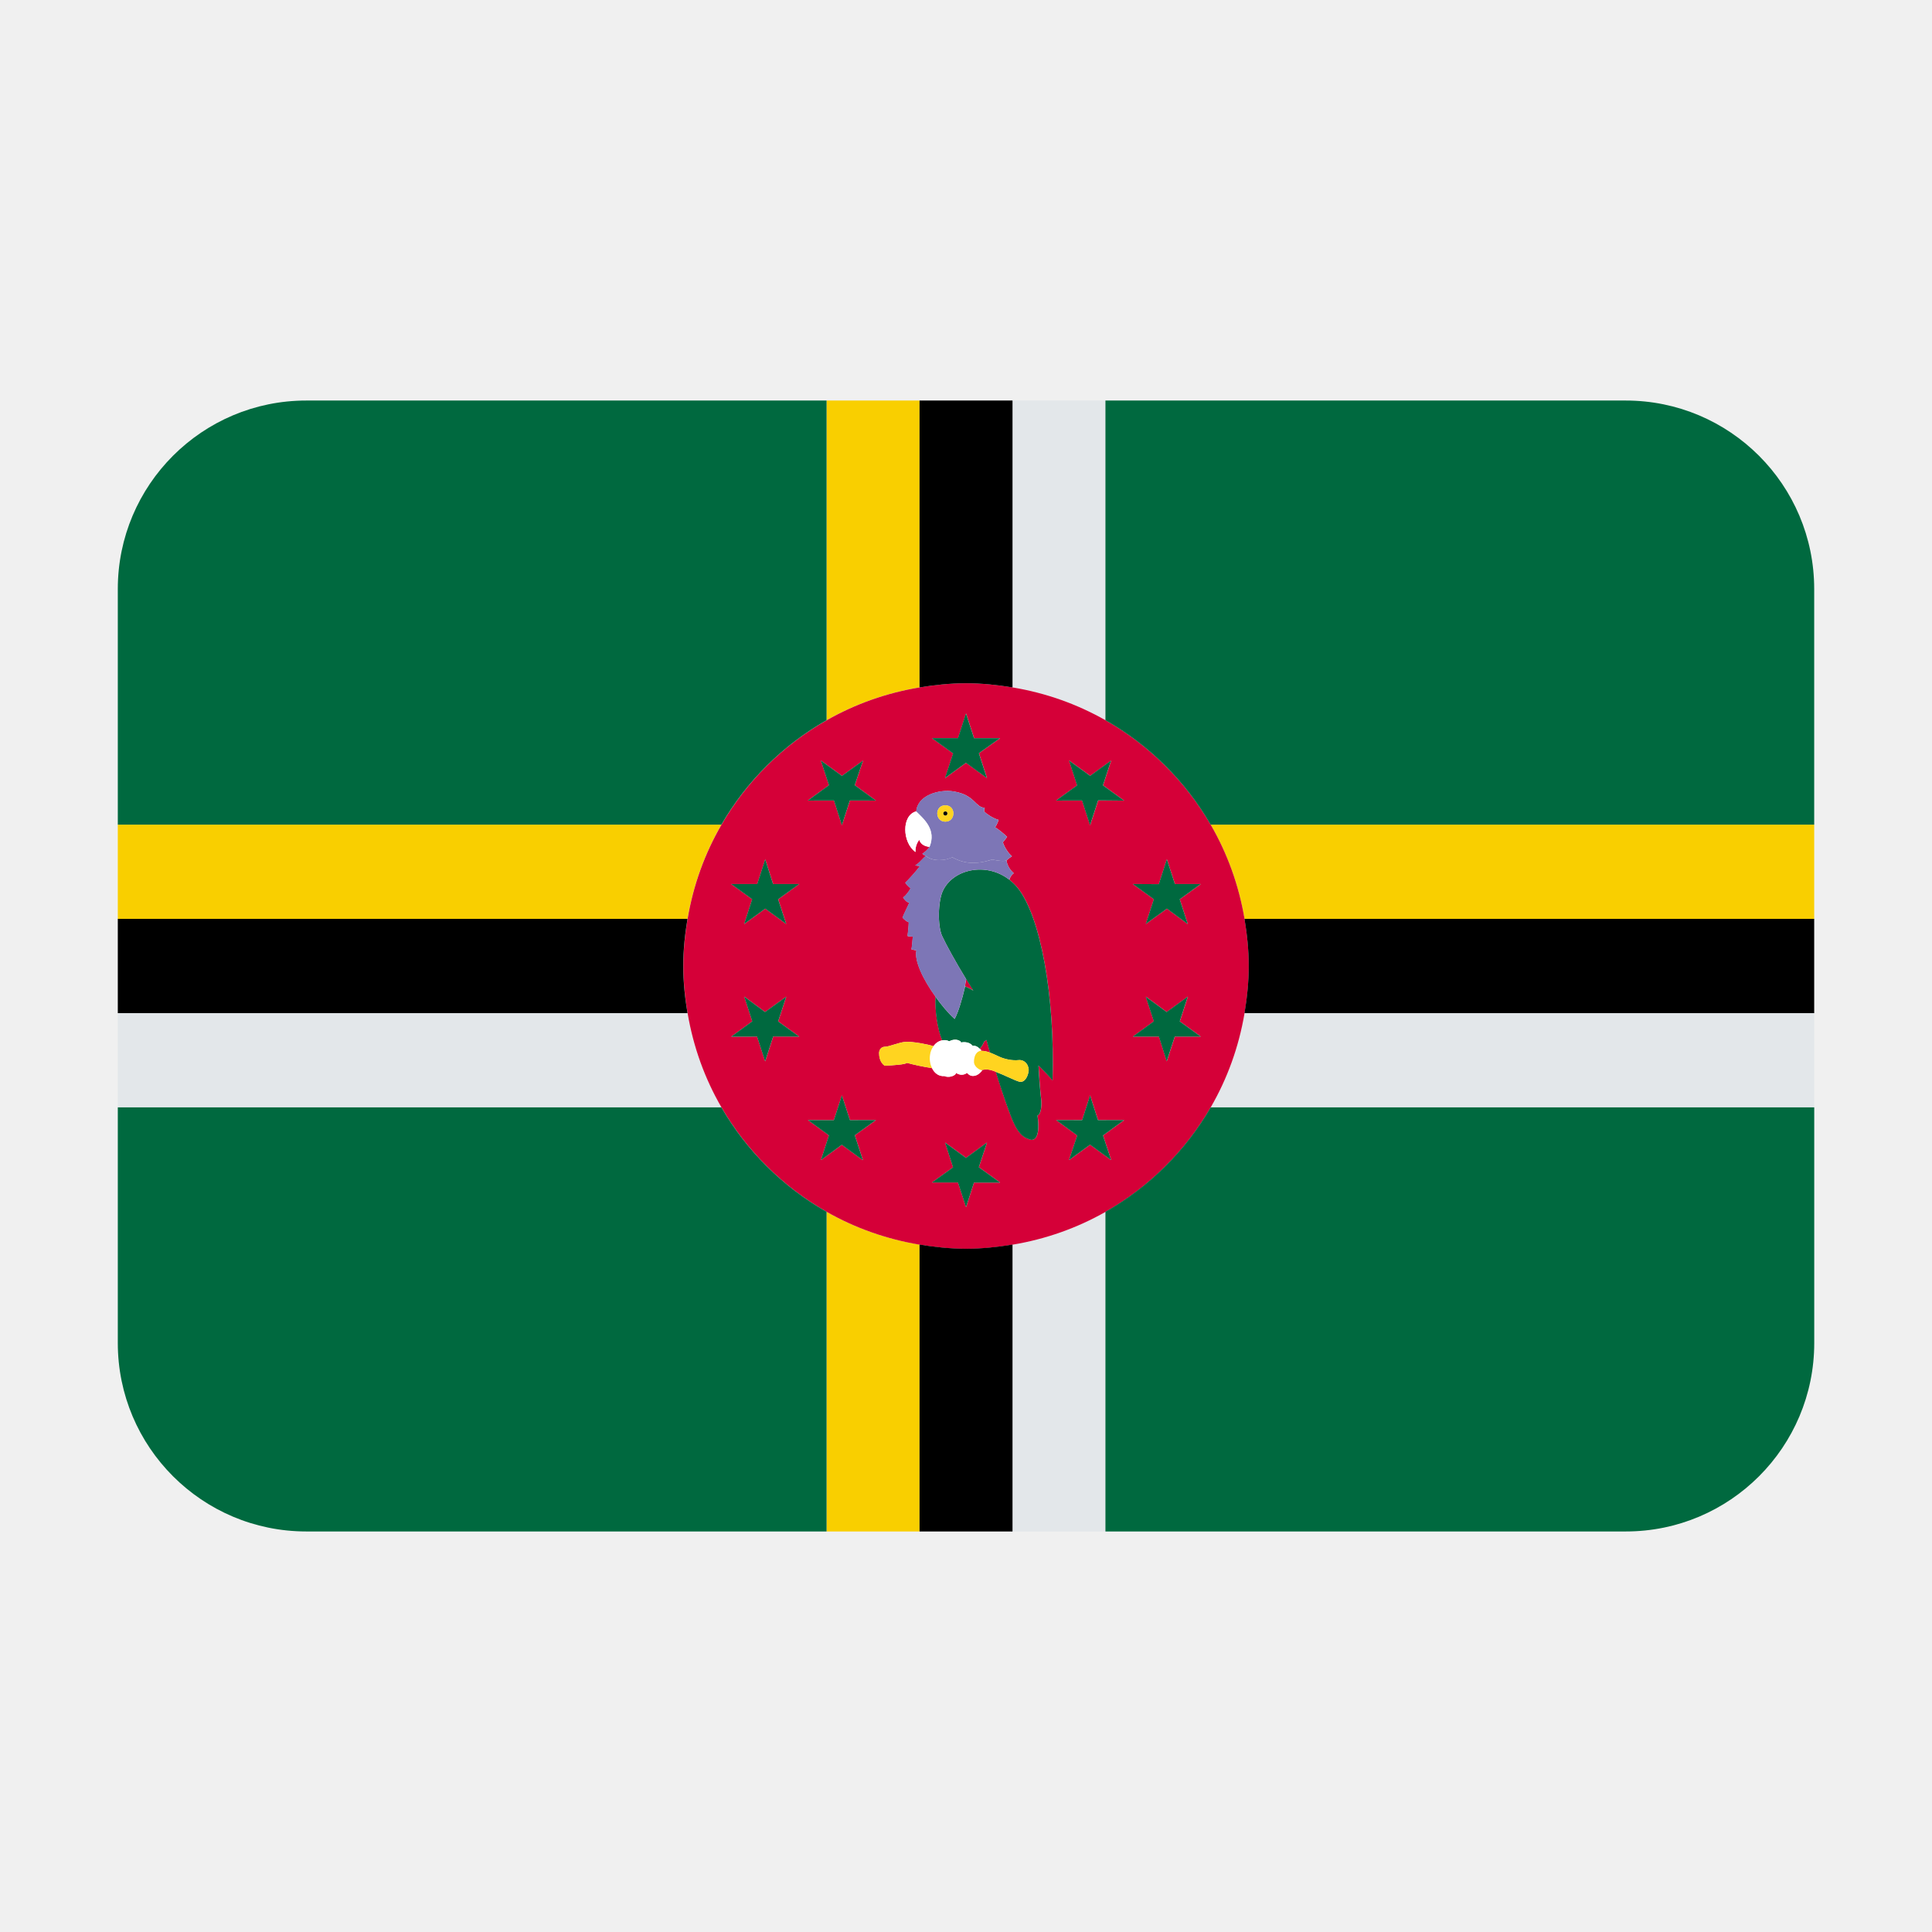
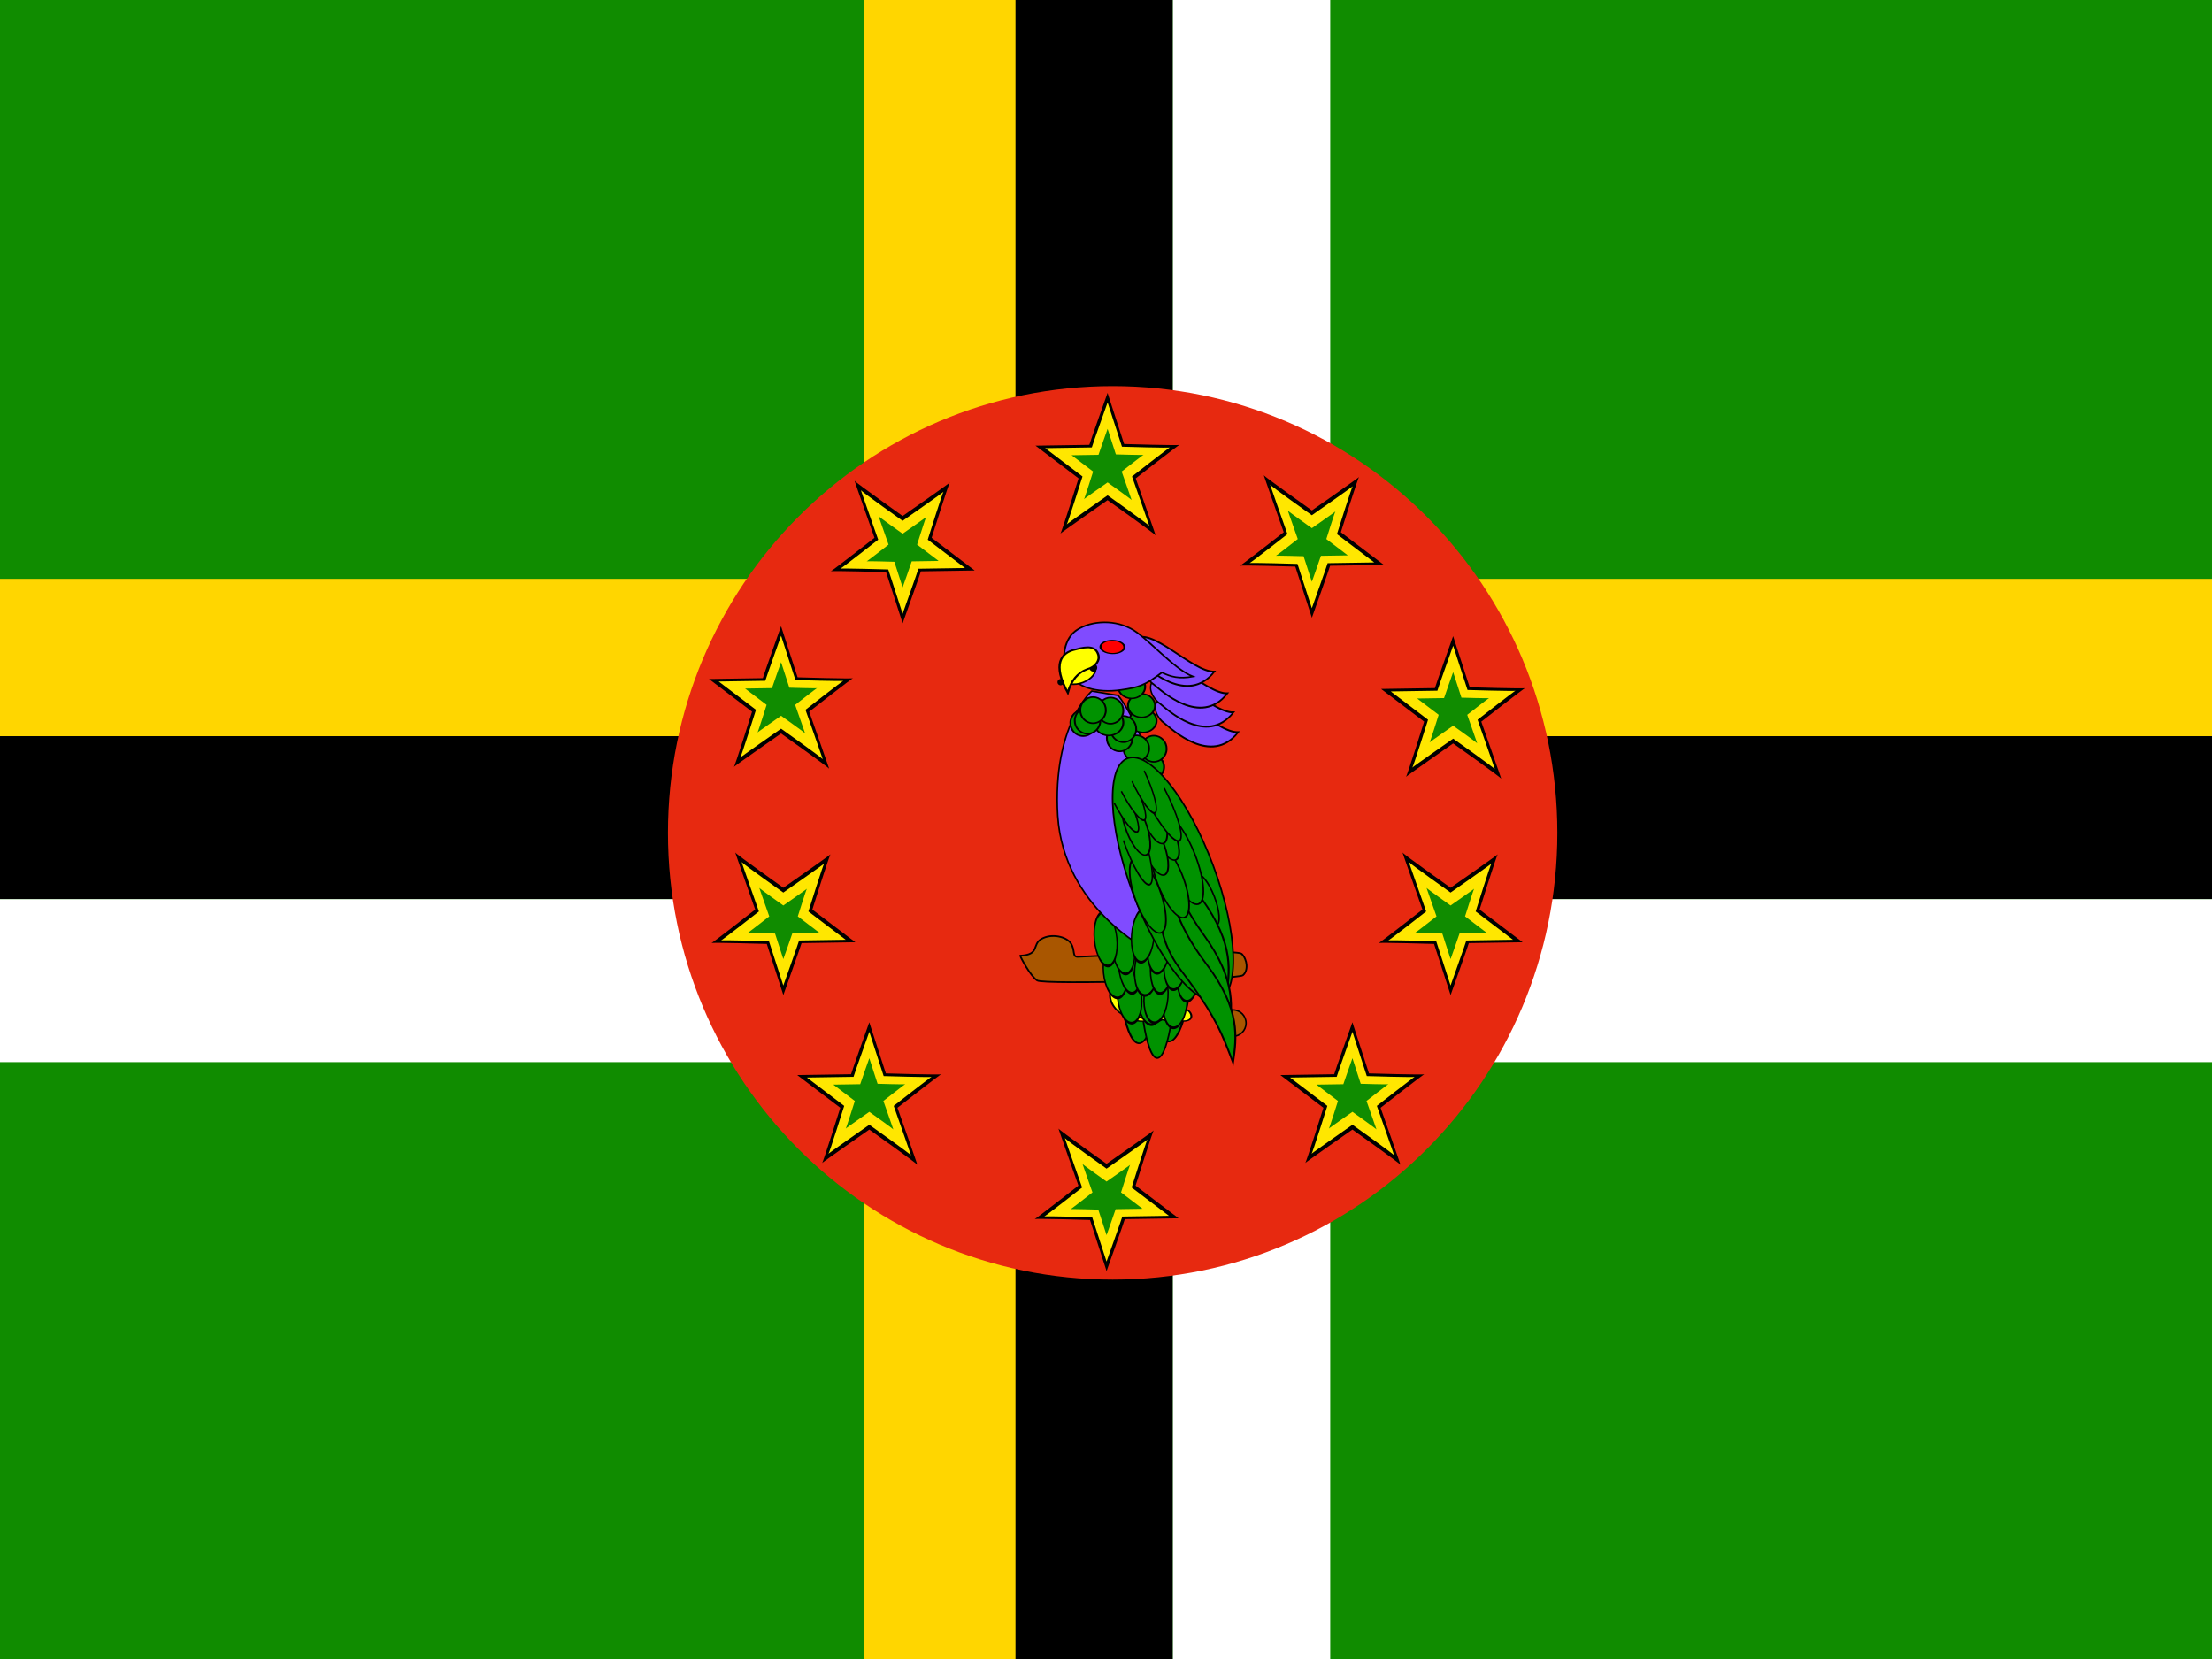
- <svg xmlns="http://www.w3.org/2000/svg" width="41" height="41" viewBox="0 0 41 41" fill="none">
-   <path d="M15.309 17.5H2.5V19.5H14.59C14.711 18.781 14.957 18.107 15.309 17.5Z" fill="#F9CF00" />
-   <path d="M26.41 19.5H38.5V17.5H25.691C26.043 18.107 26.29 18.781 26.41 19.5Z" fill="#F9CF00" />
-   <path d="M19.514 8.5H17.541V15.284C18.142 14.942 18.807 14.705 19.514 14.587V8.5Z" fill="#F9CF00" />
-   <path d="M17.541 25.716V32.5H19.514V26.412C18.807 26.295 18.142 26.058 17.541 25.716Z" fill="#F9CF00" />
-   <path d="M25.691 23.5H38.5V21.5H26.41C26.289 22.219 26.043 22.893 25.691 23.5Z" fill="#E3E7EA" />
-   <path d="M14.59 21.5H2.5V23.5H15.309C14.957 22.892 14.711 22.218 14.59 21.5Z" fill="#E3E7EA" />
-   <path d="M23.459 25.716C22.858 26.057 22.194 26.295 21.487 26.412V32.5H6.494H34.507H23.459V25.716Z" fill="#E3E7EA" />
-   <path d="M21.486 14.588C22.193 14.705 22.858 14.943 23.458 15.284V8.5H21.486V14.588Z" fill="#E3E7EA" />
-   <path d="M20.886 22.101C20.87 22.154 20.833 22.209 20.791 22.256C20.802 22.268 20.815 22.272 20.825 22.289C20.818 22.289 20.819 22.297 20.812 22.299C20.812 22.299 20.815 22.299 20.816 22.299C20.886 22.299 20.948 22.314 21.01 22.337C20.984 22.245 20.956 22.15 20.935 22.069C20.917 22.077 20.905 22.095 20.886 22.101Z" fill="#D50038" />
-   <path d="M20.48 20.931C20.541 20.955 20.599 20.984 20.657 21.021C20.605 20.94 20.555 20.86 20.506 20.779C20.491 20.842 20.485 20.889 20.48 20.931Z" fill="#D50038" />
-   <path d="M26.411 19.5C26.29 18.781 26.044 18.107 25.692 17.5C25.158 16.578 24.387 15.811 23.46 15.284C22.859 14.943 22.195 14.705 21.488 14.588C21.166 14.535 20.838 14.5 20.502 14.5C20.166 14.5 19.837 14.535 19.516 14.588C18.809 14.705 18.144 14.943 17.543 15.285C16.616 15.812 15.846 16.578 15.311 17.501C14.959 18.108 14.712 18.782 14.592 19.501C14.537 19.827 14.502 20.159 14.502 20.501C14.502 20.843 14.537 21.175 14.592 21.501C14.713 22.22 14.959 22.894 15.311 23.501C15.845 24.423 16.616 25.189 17.543 25.717C18.144 26.059 18.809 26.296 19.516 26.414C19.838 26.467 20.166 26.502 20.502 26.502C20.838 26.502 21.167 26.467 21.488 26.414C22.195 26.297 22.86 26.059 23.46 25.718C24.387 25.191 25.158 24.425 25.692 23.502C26.044 22.894 26.29 22.22 26.411 21.502C26.466 21.176 26.501 20.844 26.501 20.502C26.501 20.16 26.466 19.828 26.411 19.502V19.5ZM20.332 15.664L20.501 15.14L20.672 15.665H21.224L20.775 15.985L20.946 16.513L20.501 16.188L20.055 16.513L20.228 15.989L19.777 15.664H20.332ZM16.409 21.996L16.238 22.525L16.067 21.998L15.517 22L15.965 21.674L15.794 21.149L16.236 21.476L16.686 21.151L16.514 21.676L16.961 21.998L16.409 21.996ZM16.514 19.084L16.686 19.609L16.241 19.283L15.792 19.61L15.963 19.083L15.517 18.761H16.07L16.24 18.235L16.406 18.76H16.961L16.514 19.084ZM17.421 16.14L17.868 16.465L18.315 16.141L18.14 16.663L18.588 16.989H18.036L17.867 17.513L17.699 16.988H17.144L17.592 16.663L17.421 16.14ZM18.313 24.621L17.865 24.295L17.421 24.619L17.592 24.094L17.145 23.77L17.695 23.773L17.867 23.246L18.037 23.771H18.589L18.141 24.092L18.313 24.621ZM20.67 25.096L20.501 25.619L20.33 25.094H19.778L20.226 24.773L20.056 24.246L20.501 24.572L20.946 24.246L20.773 24.77L21.224 25.096H20.67ZM22.339 22.928C22.266 22.84 22.162 22.732 22.04 22.61C22.056 22.921 22.082 23.219 22.095 23.318C22.111 23.455 22.095 23.652 22.019 23.67C22.088 24.184 21.933 24.227 21.822 24.168C21.573 24.098 21.461 23.695 21.384 23.498C21.342 23.391 21.238 23.08 21.134 22.746C21.12 22.741 21.105 22.733 21.091 22.728C20.951 22.681 20.903 22.696 20.826 22.709C20.832 22.711 20.837 22.718 20.843 22.719C20.809 22.762 20.724 22.856 20.612 22.829C20.573 22.82 20.548 22.794 20.522 22.77C20.449 22.822 20.367 22.821 20.285 22.767V22.786C20.253 22.838 20.126 22.878 20.037 22.834V22.837C19.921 22.843 19.832 22.775 19.78 22.668C19.603 22.64 19.412 22.601 19.247 22.556C19.213 22.591 18.956 22.608 18.775 22.616C18.673 22.547 18.656 22.418 18.656 22.35C18.656 22.281 18.698 22.213 18.784 22.213C18.87 22.213 19.085 22.117 19.222 22.109C19.358 22.101 19.689 22.159 19.811 22.202C19.861 22.131 19.928 22.089 19.997 22.078C19.894 21.839 19.839 21.437 19.854 21.151C19.593 20.791 19.399 20.39 19.449 20.168C19.423 20.164 19.385 20.16 19.342 20.147C19.351 20.117 19.367 19.967 19.372 19.877C19.346 19.877 19.299 19.877 19.26 19.864C19.269 19.808 19.286 19.645 19.286 19.572C19.243 19.559 19.191 19.516 19.153 19.473C19.182 19.396 19.26 19.246 19.299 19.156C19.235 19.148 19.188 19.083 19.166 19.045C19.222 19.011 19.295 18.912 19.324 18.852C19.277 18.813 19.222 18.758 19.213 18.732C19.273 18.676 19.449 18.484 19.526 18.377C19.478 18.377 19.462 18.373 19.422 18.364C19.486 18.339 19.56 18.244 19.646 18.163C19.72 18.227 19.827 18.253 19.933 18.254C19.828 18.254 19.72 18.227 19.646 18.163C19.616 18.149 19.6 18.145 19.574 18.117C19.617 18.095 19.689 18.027 19.728 17.975C19.728 17.974 19.728 17.973 19.728 17.971C19.728 17.971 19.728 17.972 19.726 17.973C19.585 17.956 19.531 17.89 19.508 17.82C19.458 17.893 19.422 17.977 19.43 18.081C19.147 17.882 19.129 17.302 19.443 17.219C19.443 17.219 19.444 17.219 19.445 17.219C19.472 16.873 19.934 16.744 20.242 16.796C20.696 16.873 20.687 17.13 20.897 17.143L20.884 17.22C20.936 17.272 21.064 17.362 21.193 17.4C21.193 17.4 21.155 17.516 21.116 17.554C21.181 17.593 21.31 17.696 21.373 17.76C21.348 17.798 21.283 17.876 21.283 17.876C21.322 17.991 21.399 18.107 21.476 18.171C21.437 18.197 21.399 18.222 21.36 18.261C21.373 18.363 21.437 18.467 21.514 18.53C21.463 18.568 21.437 18.62 21.424 18.658C21.422 18.66 21.419 18.665 21.417 18.667C21.484 18.719 21.547 18.78 21.605 18.853C22.08 19.457 22.389 21.116 22.338 22.929L22.339 22.928ZM22.688 16.139L23.136 16.464L23.58 16.14L23.409 16.666L23.855 16.99L23.306 16.985L23.134 17.513L22.964 16.988H22.412L22.859 16.667L22.688 16.139ZM23.581 24.619L23.134 24.293L22.686 24.619L22.861 24.096L22.413 23.77H22.965L23.134 23.246L23.302 23.771H23.857L23.409 24.096L23.581 24.619ZM24.592 18.763L24.763 18.234L24.934 18.761H25.483L25.036 19.084L25.207 19.61L24.765 19.283L24.316 19.608L24.487 19.083L24.04 18.76L24.592 18.763ZM24.932 21.998L24.761 22.523L24.595 21.998H24.041L24.487 21.674L24.316 21.15L24.76 21.476L25.209 21.149L25.038 21.676L25.484 21.998H24.932Z" fill="#D50038" />
-   <path d="M17.541 15.284V8.5H6.5C4.291 8.5 2.5 10.291 2.5 12.5V17.5H15.309C15.843 16.578 16.614 15.812 17.541 15.284Z" fill="#00693F" />
-   <path d="M23.459 25.716V32.5H34.502C36.711 32.5 38.501 30.709 38.501 28.5V23.5H25.692C25.158 24.422 24.386 25.189 23.459 25.716Z" fill="#00693F" />
-   <path d="M34.5 8.5H23.459V15.284C24.386 15.811 25.157 16.577 25.691 17.5H38.5V12.5C38.5 10.291 36.709 8.5 34.5 8.5Z" fill="#00693F" />
-   <path d="M15.309 23.5H2.5V28.5C2.5 30.709 4.29 32.499 6.499 32.5H17.541V25.716C16.614 25.189 15.844 24.423 15.309 23.5Z" fill="#00693F" />
-   <path d="M17.591 16.663L17.143 16.989L17.698 16.988L17.866 17.513L18.035 16.988L18.587 16.989L18.139 16.663L18.314 16.141L17.867 16.465L17.42 16.14L17.591 16.663Z" fill="#00693F" />
-   <path d="M23.408 24.096L23.856 23.77L23.301 23.771L23.133 23.246L22.964 23.771L22.412 23.77L22.86 24.096L22.685 24.619L23.133 24.293L23.58 24.619L23.408 24.096Z" fill="#00693F" />
-   <path d="M16.066 21.998L16.237 22.525L16.408 21.996L16.96 21.998L16.513 21.676L16.685 21.151L16.235 21.476L15.793 21.149L15.964 21.674L15.516 22L16.066 21.998Z" fill="#00693F" />
-   <path d="M16.405 18.76L16.239 18.235L16.069 18.761H15.516L15.962 19.083L15.791 19.61L16.24 19.283L16.685 19.609L16.513 19.084L16.96 18.761L16.405 18.76Z" fill="#00693F" />
-   <path d="M24.593 21.998L24.759 22.523L24.93 21.998H25.482L25.036 21.676L25.207 21.149L24.758 21.476L24.314 21.15L24.485 21.674L24.039 21.998H24.593Z" fill="#00693F" />
-   <path d="M24.762 18.234L24.591 18.763L24.039 18.76L24.486 19.083L24.315 19.608L24.764 19.283L25.206 19.61L25.035 19.084L25.482 18.76L24.933 18.761L24.762 18.234Z" fill="#00693F" />
-   <path d="M18.037 23.771L17.866 23.246L17.695 23.773L17.145 23.77L17.591 24.094L17.421 24.619L17.864 24.295L18.312 24.621L18.14 24.092L18.588 23.77L18.037 23.771Z" fill="#00693F" />
-   <path d="M20.053 16.513L20.499 16.188L20.944 16.513L20.773 15.985L21.222 15.665H20.67L20.499 15.14L20.33 15.664H19.775L20.226 15.989L20.053 16.513Z" fill="#00693F" />
-   <path d="M20.945 24.246L20.5 24.572L20.055 24.246L20.225 24.773L19.777 25.094H20.329L20.5 25.619L20.669 25.096H21.223L20.772 24.77L20.945 24.246Z" fill="#00693F" />
-   <path d="M22.962 16.988L23.132 17.513L23.304 16.985L23.853 16.99L23.407 16.666L23.578 16.14L23.134 16.464L22.686 16.139L22.857 16.667L22.41 16.989L22.962 16.988Z" fill="#00693F" />
-   <path d="M21.416 18.667C20.926 18.287 20.225 18.445 20.01 18.904C19.906 19.123 19.892 19.645 19.996 19.869C20.079 20.047 20.274 20.404 20.504 20.781C20.553 20.862 20.604 20.942 20.656 21.023C20.598 20.986 20.539 20.956 20.479 20.933C20.478 20.944 20.472 20.964 20.472 20.974C20.427 21.173 20.336 21.489 20.259 21.624C20.116 21.496 19.979 21.328 19.852 21.152C19.837 21.438 19.892 21.841 19.995 22.079C20.047 22.07 20.098 22.073 20.143 22.099C20.223 22.059 20.315 22.045 20.395 22.11C20.391 22.113 20.389 22.122 20.386 22.126C20.481 22.105 20.58 22.121 20.642 22.196C20.695 22.188 20.746 22.21 20.79 22.257C20.831 22.21 20.868 22.155 20.885 22.102C20.904 22.096 20.916 22.078 20.934 22.07C20.955 22.151 20.983 22.246 21.009 22.338C21.069 22.36 21.128 22.389 21.192 22.419C21.321 22.479 21.484 22.513 21.621 22.497C21.767 22.487 21.853 22.634 21.825 22.755C21.8 22.876 21.731 22.987 21.62 22.952C21.517 22.921 21.306 22.811 21.132 22.747C21.236 23.082 21.341 23.392 21.382 23.499C21.459 23.696 21.571 24.099 21.82 24.169C21.931 24.228 22.086 24.185 22.017 23.671C22.093 23.653 22.109 23.456 22.093 23.319C22.08 23.22 22.054 22.923 22.038 22.611C22.16 22.733 22.264 22.841 22.337 22.929C22.388 21.116 22.079 19.457 21.604 18.853C21.547 18.78 21.483 18.719 21.416 18.667Z" fill="#00693F" />
-   <path d="M21.513 18.53C21.436 18.466 21.372 18.363 21.359 18.261C21.301 18.283 21.166 18.265 21.09 18.247C21.08 18.245 21.063 18.243 21.056 18.241C20.886 18.296 20.734 18.318 20.595 18.31C20.456 18.301 20.329 18.261 20.207 18.191C20.139 18.229 20.035 18.254 19.93 18.253C19.824 18.253 19.717 18.226 19.643 18.162C19.557 18.243 19.483 18.338 19.419 18.363C19.459 18.372 19.475 18.376 19.523 18.376C19.446 18.483 19.27 18.675 19.21 18.731C19.219 18.757 19.274 18.812 19.321 18.851C19.292 18.911 19.219 19.01 19.163 19.044C19.185 19.082 19.232 19.147 19.296 19.155C19.257 19.245 19.179 19.395 19.15 19.472C19.188 19.515 19.24 19.558 19.283 19.571C19.283 19.644 19.266 19.807 19.257 19.863C19.296 19.876 19.343 19.876 19.369 19.876C19.364 19.966 19.348 20.116 19.339 20.146C19.382 20.159 19.42 20.163 19.446 20.167C19.396 20.389 19.59 20.79 19.851 21.15C19.978 21.325 20.115 21.493 20.258 21.622C20.335 21.487 20.426 21.171 20.471 20.972C20.471 20.962 20.477 20.943 20.478 20.931C20.482 20.889 20.488 20.843 20.503 20.78C20.273 20.403 20.079 20.046 19.995 19.868C19.891 19.644 19.905 19.122 20.009 18.903C20.225 18.445 20.926 18.286 21.415 18.666C21.417 18.664 21.42 18.659 21.422 18.657C21.435 18.619 21.461 18.567 21.512 18.529L21.513 18.53Z" fill="#7D76B6" />
-   <path d="M20.207 18.19C20.329 18.261 20.456 18.301 20.595 18.31C20.734 18.319 20.885 18.296 21.056 18.241C21.063 18.243 21.08 18.245 21.089 18.247C21.165 18.265 21.3 18.283 21.358 18.261C21.397 18.222 21.435 18.197 21.474 18.171C21.397 18.107 21.32 17.991 21.281 17.876C21.281 17.876 21.346 17.798 21.371 17.76C21.308 17.696 21.179 17.593 21.114 17.554C21.153 17.516 21.191 17.4 21.191 17.4C21.062 17.362 20.934 17.272 20.882 17.22L20.895 17.143C20.685 17.13 20.694 16.873 20.24 16.796C19.931 16.744 19.47 16.873 19.443 17.219C19.614 17.385 19.874 17.609 19.727 17.97C19.727 17.971 19.727 17.972 19.727 17.974C19.688 18.026 19.616 18.094 19.573 18.116C19.599 18.144 19.616 18.148 19.646 18.162C19.719 18.226 19.826 18.252 19.932 18.253C20.038 18.254 20.141 18.229 20.209 18.191L20.207 18.19ZM20.061 17.09C20.292 17.09 20.286 17.437 20.061 17.437C19.836 17.437 19.83 17.09 20.061 17.09Z" fill="#7D76B6" />
-   <path d="M19.443 17.22C19.443 17.22 19.442 17.219 19.441 17.219C19.127 17.302 19.145 17.882 19.428 18.081C19.42 17.977 19.456 17.893 19.506 17.82C19.529 17.89 19.583 17.956 19.724 17.973C19.724 17.973 19.724 17.972 19.726 17.971C19.873 17.609 19.614 17.387 19.442 17.221L19.443 17.22Z" fill="white" />
-   <path d="M20.67 22.538C20.67 22.464 20.685 22.326 20.811 22.298C20.817 22.297 20.817 22.289 20.824 22.288C20.814 22.272 20.801 22.267 20.79 22.255C20.746 22.208 20.694 22.186 20.642 22.194C20.58 22.119 20.481 22.103 20.386 22.124C20.389 22.12 20.391 22.111 20.395 22.108C20.315 22.043 20.223 22.057 20.143 22.097C20.098 22.071 20.047 22.068 19.995 22.077C19.926 22.089 19.859 22.13 19.809 22.201C19.774 22.252 19.745 22.312 19.735 22.391C19.721 22.501 19.741 22.592 19.778 22.667C19.83 22.774 19.919 22.842 20.035 22.836V22.833C20.124 22.877 20.251 22.837 20.284 22.785V22.766C20.365 22.82 20.447 22.821 20.52 22.769C20.546 22.793 20.571 22.819 20.61 22.828C20.722 22.855 20.807 22.761 20.841 22.718C20.835 22.718 20.83 22.71 20.824 22.708C20.745 22.688 20.67 22.608 20.67 22.538Z" fill="white" />
-   <path d="M19.809 22.202C19.687 22.159 19.356 22.101 19.22 22.109C19.083 22.117 18.868 22.213 18.782 22.213C18.696 22.213 18.654 22.281 18.654 22.35C18.654 22.418 18.671 22.547 18.773 22.616C18.954 22.608 19.211 22.591 19.245 22.556C19.41 22.601 19.6 22.64 19.778 22.668C19.742 22.593 19.721 22.502 19.735 22.392C19.745 22.313 19.773 22.253 19.809 22.202Z" fill="#FFD420" />
-   <path d="M21.62 22.951C21.731 22.986 21.8 22.875 21.825 22.754C21.853 22.633 21.767 22.486 21.621 22.496C21.484 22.512 21.321 22.478 21.192 22.418C21.128 22.388 21.069 22.359 21.009 22.337C20.947 22.314 20.884 22.299 20.815 22.299H20.811C20.685 22.327 20.67 22.465 20.67 22.539C20.67 22.609 20.745 22.689 20.824 22.709C20.901 22.695 20.949 22.68 21.089 22.728C21.102 22.732 21.118 22.741 21.132 22.746C21.306 22.81 21.517 22.92 21.62 22.951Z" fill="#FFD420" />
-   <path d="M20.062 17.437C20.287 17.437 20.293 17.09 20.062 17.09C19.831 17.09 19.837 17.437 20.062 17.437ZM20.062 17.22C20.12 17.22 20.118 17.307 20.062 17.306C20.006 17.306 20.004 17.22 20.062 17.22Z" fill="#FFD420" />
-   <path d="M14.5 20.5C14.5 20.158 14.535 19.826 14.59 19.5H2.5V21.5H14.59C14.535 21.174 14.5 20.842 14.5 20.5Z" fill="black" />
-   <path d="M26.5 20.5C26.5 20.841 26.465 21.174 26.41 21.5H38.5V19.5H26.41C26.465 19.826 26.5 20.158 26.5 20.5Z" fill="black" />
-   <path d="M19.514 26.412V32.5H21.487V26.412C21.165 26.465 20.837 26.5 20.501 26.5C20.165 26.5 19.835 26.465 19.514 26.412Z" fill="black" />
-   <path d="M20.501 14.5C20.838 14.5 21.166 14.535 21.487 14.588V8.5H19.514V14.588C19.836 14.535 20.165 14.5 20.501 14.5Z" fill="black" />
-   <path d="M20.062 17.22C20.004 17.22 20.006 17.306 20.062 17.306C20.118 17.307 20.12 17.22 20.062 17.22Z" fill="black" />
+ <svg xmlns="http://www.w3.org/2000/svg" height="480" width="640" version="1">
+   <defs>
+     <clipPath id="a">
+       <path fill-opacity=".67" d="M-85.01 0h682.67v512H-85.01z" />
+     </clipPath>
+   </defs>
+   <g fill-rule="evenodd" clip-path="url(#a)" transform="translate(79.7) scale(.94)">
+     <path fill="#108c00" d="M-258.27 0h1027.5v512h-1027.5z" />
+     <path fill="#ffd600" d="M-260 178.16H772.6v50.162H-260z" />
+     <path fill="#ffd600" d="M181.08 0h48.432v512H181.08z" />
+     <path d="M227.78 0h48.432v512H227.78z" />
+     <path d="M-260 226.59H772.6v50.162H-260z" />
+     <path fill="#fff" d="M-260 276.76H772.6v50.162H-260z" />
+     <path fill="#fff" d="M276.22 0h48.432v512H276.22z" />
+     <rect transform="scale(-1)" ry="137.51" width="273.75" y="-393.87" x="-394.56" height="275.03" fill="#e72910" />
+     <g stroke-width="1pt">
+       <path d="M250.51 136.92c0-.258 5.61-15.997 5.61-15.997l5.098 15.74s17.08.515 17.08.257-13.51 10.32-13.51 10.32 6.373 18.062 6.118 17.546c-.255-.516-14.787-10.837-14.787-10.837s-14.787 10.32-14.532 10.32 5.608-17.03 5.608-17.03l-13.256-10.063 16.57-.258z" />
+       <path d="M251.274 137.72c0-.224 4.857-13.855 4.857-13.855l4.417 13.63s14.794.448 14.794.225-11.7 8.938-11.7 8.938 5.52 15.643 5.298 15.196c-.22-.447-12.807-9.386-12.807-9.386s-12.805 8.94-12.584 8.94 4.857-14.75 4.857-14.75l-11.48-8.716 14.35-.223z" fill="#ffe700" />
+       <path d="M253.328 139.987c0-.13 2.8-7.99 2.8-7.99l2.547 7.86s8.53.26 8.53.13-6.747 5.154-6.747 5.154 3.182 9.02 3.055 8.762c-.127-.257-7.384-5.41-7.384-5.41s-7.385 5.153-7.257 5.153 2.8-8.504 2.8-8.504l-6.62-5.025 8.275-.13z" fill="#108c00" />
+     </g>
+     <g stroke-width="1pt">
+       <path d="M356.875 211.8c0-.258 5.608-15.997 5.608-15.997l5.1 15.74s17.08.515 17.08.257-13.512 10.32-13.512 10.32 6.375 18.062 6.12 17.546c-.255-.516-14.787-10.837-14.787-10.837s-14.786 10.32-14.53 10.32 5.607-17.03 5.607-17.03l-13.256-10.063 16.57-.258z" />
+       <path d="M357.638 212.6c0-.224 4.857-13.855 4.857-13.855l4.416 13.63s14.795.448 14.795.225-11.702 8.938-11.702 8.938 5.52 15.643 5.3 15.196c-.222-.447-12.808-9.386-12.808-9.386s-12.806 8.94-12.585 8.94 4.857-14.75 4.857-14.75l-11.48-8.716 14.35-.223z" fill="#ffe700" />
+       <path d="M359.692 214.867c0-.13 2.8-7.99 2.8-7.99l2.547 7.86s8.53.26 8.53.13-6.748 5.154-6.748 5.154 3.182 9.02 3.055 8.762c-.127-.257-7.384-5.41-7.384-5.41s-7.384 5.153-7.256 5.153 2.8-8.504 2.8-8.504l-6.62-5.025 8.275-.13z" fill="#108c00" />
+     </g>
+     <g stroke-width="1pt">
+       <path d="M325.875 330.65c0-.258 5.608-15.997 5.608-15.997l5.1 15.74s17.08.515 17.08.257-13.512 10.32-13.512 10.32 6.375 18.062 6.12 17.546c-.255-.516-14.787-10.837-14.787-10.837S316.697 358 316.953 358s5.607-17.03 5.607-17.03l-13.256-10.063 16.57-.258z" />
+       <path d="M326.638 331.45c0-.224 4.857-13.855 4.857-13.855l4.416 13.63s14.795.448 14.795.225-11.702 8.938-11.702 8.938 5.52 15.643 5.3 15.196c-.222-.447-12.808-9.386-12.808-9.386s-12.806 8.94-12.585 8.94 4.857-14.75 4.857-14.75l-11.48-8.716 14.35-.223z" fill="#ffe700" />
+       <path d="M328.692 333.717c0-.13 2.8-7.99 2.8-7.99l2.547 7.86s8.53.26 8.53.13-6.748 5.154-6.748 5.154 3.182 9.02 3.055 8.762c-.127-.257-7.384-5.41-7.384-5.41s-7.384 5.153-7.256 5.153 2.8-8.504 2.8-8.504l-6.62-5.025 8.275-.13z" fill="#108c00" />
+     </g>
+     <g stroke-width="1pt">
+       <path d="M177.167 330.65c0-.258 5.608-15.997 5.608-15.997l5.1 15.74s17.08.515 17.08.257-13.512 10.32-13.512 10.32 6.374 18.062 6.12 17.546c-.256-.516-14.788-10.837-14.788-10.837S167.99 358 168.245 358s5.607-17.03 5.607-17.03l-13.256-10.063 16.57-.258z" />
+       <path d="M177.93 331.45c0-.224 4.857-13.855 4.857-13.855l4.416 13.63s14.794.448 14.794.225-11.702 8.938-11.702 8.938 5.52 15.643 5.3 15.196c-.222-.447-12.808-9.386-12.808-9.386s-12.806 8.94-12.585 8.94 4.857-14.75 4.857-14.75l-11.482-8.716 14.352-.223z" fill="#ffe700" />
+       <path d="M179.984 333.717c0-.13 2.8-7.99 2.8-7.99l2.547 7.86s8.53.26 8.53.13-6.746 5.154-6.746 5.154 3.182 9.02 3.055 8.762c-.128-.257-7.385-5.41-7.385-5.41s-7.384 5.153-7.256 5.153 2.8-8.504 2.8-8.504l-6.62-5.025 8.274-.13z" fill="#108c00" />
+     </g>
+     <g stroke-width="1pt">
+       <path d="M150.01 208.74c0-.258 5.608-15.997 5.608-15.997l5.1 15.74s17.08.515 17.08.257-13.512 10.32-13.512 10.32 6.374 18.062 6.12 17.546c-.256-.516-14.788-10.837-14.788-10.837s-14.786 10.32-14.53 10.32 5.607-17.03 5.607-17.03l-13.256-10.063 16.57-.258z" />
+       <path d="M150.773 209.54c0-.224 4.857-13.855 4.857-13.855l4.416 13.63s14.794.448 14.794.225-11.702 8.938-11.702 8.938 5.52 15.643 5.3 15.196c-.222-.447-12.808-9.386-12.808-9.386s-12.806 8.94-12.585 8.94 4.857-14.75 4.857-14.75l-11.48-8.716 14.35-.223z" fill="#ffe700" />
+       <path d="M152.827 211.807c0-.13 2.8-7.99 2.8-7.99l2.547 7.86s8.53.26 8.53.13-6.747 5.154-6.747 5.154 3.182 9.02 3.055 8.762c-.127-.257-7.384-5.41-7.384-5.41s-7.384 5.153-7.256 5.153 2.8-8.504 2.8-8.504l-6.62-5.025 8.275-.13z" fill="#108c00" />
+     </g>
+     <g stroke-width="1pt">
+       <path d="M324.615 174.14c0 .258-5.608 15.997-5.608 15.997l-5.1-15.74s-17.08-.515-17.08-.257 13.512-10.32 13.512-10.32-6.375-18.062-6.12-17.546c.255.516 14.787 10.837 14.787 10.837s14.786-10.32 14.53-10.32-5.607 17.03-5.607 17.03l13.256 10.063-16.57.258z" />
+       <path d="M323.852 173.34c0 .224-4.857 13.855-4.857 13.855l-4.416-13.63s-14.795-.448-14.795-.225 11.702-8.938 11.702-8.938-5.52-15.643-5.3-15.196c.222.447 12.808 9.386 12.808 9.386s12.806-8.94 12.585-8.94-4.857 14.75-4.857 14.75l11.48 8.716-14.35.223z" fill="#ffe700" />
+       <path d="M321.798 171.073c0 .13-2.8 7.99-2.8 7.99l-2.547-7.86s-8.53-.26-8.53-.13 6.748-5.154 6.748-5.154-3.182-9.02-3.055-8.762c.127.257 7.384 5.41 7.384 5.41s7.384-5.153 7.256-5.153-2.8 8.504-2.8 8.504l6.62 5.025-8.275.13z" fill="#108c00" />
+     </g>
+     <g stroke-width="1pt">
+       <path d="M367.315 290.28c0 .258-5.608 15.997-5.608 15.997l-5.1-15.74s-17.08-.515-17.08-.257 13.512-10.32 13.512-10.32-6.375-18.062-6.12-17.546c.255.516 14.787 10.837 14.787 10.837s14.786-10.32 14.53-10.32-5.607 17.03-5.607 17.03l13.256 10.063-16.57.258z" />
+       <path d="M366.552 289.48c0 .224-4.857 13.855-4.857 13.855l-4.416-13.63s-14.795-.448-14.795-.225 11.702-8.938 11.702-8.938-5.52-15.643-5.3-15.196c.222.447 12.808 9.386 12.808 9.386s12.806-8.94 12.585-8.94-4.857 14.75-4.857 14.75l11.48 8.716-14.35.223z" fill="#ffe700" />
+       <path d="M364.498 287.213c0 .13-2.8 7.99-2.8 7.99l-2.547-7.86s-8.53-.26-8.53-.13 6.748-5.154 6.748-5.154-3.182-9.02-3.055-8.762c.127.257 7.384 5.41 7.384 5.41s7.384-5.153 7.256-5.153-2.8 8.504-2.8 8.504l6.62 5.025-8.275.13z" fill="#108c00" />
+     </g>
+     <g stroke-width="1pt">
+       <path d="M261.425 375.25c0 .258-5.608 15.997-5.608 15.997l-5.1-15.74s-17.08-.515-17.08-.257 13.512-10.32 13.512-10.32-6.375-18.062-6.12-17.546c.255.516 14.787 10.837 14.787 10.837s14.786-10.32 14.53-10.32-5.607 17.03-5.607 17.03l13.256 10.063-16.57.258z" />
+       <path d="M260.662 374.45c0 .224-4.857 13.855-4.857 13.855l-4.416-13.63s-14.795-.448-14.795-.225 11.702-8.938 11.702-8.938-5.52-15.643-5.3-15.196c.222.447 12.808 9.386 12.808 9.386s12.806-8.94 12.585-8.94-4.857 14.75-4.857 14.75l11.48 8.716-14.35.223z" fill="#ffe700" />
+       <path d="M258.608 372.183c0 .13-2.8 7.99-2.8 7.99l-2.547-7.86s-8.53-.26-8.53-.13 6.748-5.154 6.748-5.154-3.182-9.02-3.055-8.762c.127.257 7.384 5.41 7.384 5.41s7.384-5.153 7.256-5.153-2.8 8.504-2.8 8.504l6.62 5.025-8.275.13z" fill="#108c00" />
+     </g>
+     <g stroke-width="1pt">
+       <path d="M161.935 290.28c0 .258-5.608 15.997-5.608 15.997l-5.1-15.74s-17.08-.515-17.08-.257 13.512-10.32 13.512-10.32-6.375-18.062-6.12-17.546c.255.516 14.787 10.837 14.787 10.837s14.786-10.32 14.53-10.32-5.607 17.03-5.607 17.03l13.256 10.063-16.57.258z" />
+       <path d="M161.172 289.48c0 .224-4.857 13.855-4.857 13.855l-4.416-13.63s-14.795-.448-14.795-.225 11.702-8.938 11.702-8.938-5.52-15.643-5.3-15.196c.222.447 12.808 9.386 12.808 9.386s12.806-8.94 12.585-8.94-4.857 14.75-4.857 14.75l11.48 8.716-14.35.223z" fill="#ffe700" />
+       <path d="M159.118 287.213c0 .13-2.8 7.99-2.8 7.99l-2.547-7.86s-8.53-.26-8.53-.13 6.748-5.154 6.748-5.154-3.182-9.02-3.055-8.762c.127.257 7.384 5.41 7.384 5.41s7.384-5.153 7.256-5.153-2.8 8.504-2.8 8.504l6.62 5.025-8.275.13z" fill="#108c00" />
+     </g>
+     <g stroke-width="1pt">
+       <path d="M198.655 175.85c0 .258-5.608 15.997-5.608 15.997l-5.1-15.74s-17.08-.515-17.08-.257 13.512-10.32 13.512-10.32-6.375-18.062-6.12-17.546c.255.516 14.787 10.837 14.787 10.837s14.786-10.32 14.53-10.32-5.607 17.03-5.607 17.03l13.256 10.063-16.57.258z" />
+       <path d="M197.892 175.05c0 .224-4.857 13.855-4.857 13.855l-4.416-13.63s-14.795-.448-14.795-.225 11.702-8.938 11.702-8.938-5.52-15.643-5.3-15.196c.222.447 12.808 9.386 12.808 9.386s12.806-8.94 12.585-8.94-4.857 14.75-4.857 14.75l11.48 8.716-14.35.223z" fill="#ffe700" />
+       <path d="M195.838 172.783c0 .13-2.8 7.99-2.8 7.99l-2.547-7.86s-8.53-.26-8.53-.13 6.748-5.154 6.748-5.154-3.182-9.02-3.055-8.762c.127.257 7.384 5.41 7.384 5.41s7.384-5.153 7.256-5.153-2.8 8.504-2.8 8.504l6.62 5.025-8.275.13z" fill="#108c00" />
+     </g>
+     <g transform="matrix(1.04 0 0 1.04 -250.6 359.43)">
+       <g transform="matrix(.16 -.02 0 .18 429.84 -215.63)" stroke="#000" stroke-width="2.5" fill="#009200">
+         <ellipse rx="30.805" ry="189.82" transform="matrix(1.4 0 0 1 -534.29 263.72)" cy="586.13" cx="680.21" />
+         <ellipse rx="30.805" ry="189.82" transform="matrix(1.5 0 0 1 -547.22 267.05)" cy="586.13" cx="680.21" />
+         <ellipse rx="30.805" ry="189.82" transform="matrix(1.2 0 0 1.1 -364.93 214.1)" cy="586.13" cx="680.21" />
+       </g>
+       <g stroke="#000" transform="translate(72.86 -9.8)">
+         <path d="M388.528-52.952c5.994-.333 3.33-3.33 6.327-4.995 2.998-1.666 7.327-.666 8.659 1.332 1.332 1.998.333 3.996 1.998 3.996s46.912-2.535 48.576-.87c1.665 1.665 1.998 4.996.333 6.327-1.665 1.332-58.9 2.868-60.898 1.536-1.998-1.332-4.995-6.993-4.995-7.326z" stroke-width=".501" fill="#a95600" />
+         <path d="M529.59 405.46c0 39.983 45.562 27.88 46.81 61.25-.724 35.407-76.706 3.466-78.635-61.25 1.93-64.716 75.107-97.93 76.705-61.01 1.246 30.685-44.88 21.027-44.88 61.01z" transform="matrix(.15 0 0 .1 340.42 -81.69)" stroke-width="3.853" fill="#ff0" />
+         <path d="M529.59 405.46c0 39.983 45.562 27.88 46.81 61.25-.724 35.407-76.706 3.466-78.635-61.25 1.93-64.716 75.107-97.93 76.705-61.01 1.246 30.685-44.88 21.027-44.88 61.01z" transform="matrix(.15 0 0 .1 344.42 -81.64)" stroke-width="3.853" fill="#ff0" />
+         <path d="M529.59 405.46c0 39.983 45.562 27.88 46.81 61.25-.724 35.407-76.706 3.466-78.635-61.25 1.93-64.716 75.107-97.93 76.705-61.01 1.246 30.685-44.88 21.027-44.88 61.01z" transform="matrix(.15 0 0 .1 348.71 -81.8)" stroke-width="3.853" fill="#ff0" />
+         <path d="M529.59 405.46c0 39.983 45.562 27.88 46.81 61.25-.724 35.407-76.706 3.466-78.635-61.25 1.93-64.716 75.107-97.93 76.705-61.01 1.246 30.685-44.88 21.027-44.88 61.01z" transform="matrix(.15 0 0 .1 352.71 -81.75)" stroke-width="3.853" fill="#ff0" />
+         <ellipse rx="3.534" ry="3.403" transform="matrix(1.1 .02 -.02 1.15 -75.57 4.68)" cy="-41.086" cx="478.38" stroke-width=".399" fill="#a95600" />
+       </g>
+       <g transform="rotate(-5.8 688.37 -625.22)" stroke="#000" stroke-width="2.5" fill="#009200">
+         <ellipse rx="20.814" ry="24.144" transform="matrix(.17 0 0 .32 369.8 -361.65)" cy="905" cx="427.11" />
+         <ellipse rx="20.814" ry="24.144" transform="matrix(.17 0 0 .32 364.04 -362.7)" cy="905" cx="427.11" />
+         <ellipse rx="20.814" ry="24.144" transform="matrix(.17 0 0 .32 360.64 -370.55)" cy="905" cx="427.11" />
+         <ellipse rx="20.814" ry="24.144" transform="matrix(.16 0 0 .35 369.3 -399.35)" cy="905" cx="427.11" />
+         <ellipse rx="20.814" ry="24.144" transform="matrix(.16 0 0 .33 377.41 -379.07)" cy="905" cx="427.11" />
+         <ellipse rx="20.814" ry="24.144" transform="matrix(.16 0 0 .33 373.22 -382.21)" cy="905" cx="427.11" />
+         <ellipse rx="20.814" ry="24.144" transform="matrix(.16 0 0 .33 367.99 -386.66)" cy="905" cx="427.11" />
+         <ellipse rx="20.814" ry="24.144" transform="matrix(.16 0 0 .33 363.01 -389.54)" cy="905" cx="427.11" />
+       </g>
+       <path d="M482.57-141.072s-11.702 10.055-10.09 36.95c1.775 27.045 26.52 39.53 26.52 39.53s6.192-7.742 5.231-29.476c-2.097-31.772-13.868-45.705-13.868-45.705l-7.793-1.299z" stroke="#000" stroke-width=".456" fill="#804bff" />
+       <g transform="rotate(4.47 180.98 769.89)" stroke="#000" stroke-width="2.5" fill="#009200">
+         <ellipse rx="20.814" ry="24.144" transform="matrix(.17 0 0 .32 369.8 -361.65)" cy="905" cx="427.11" />
+         <ellipse rx="20.814" ry="24.144" transform="matrix(.17 0 0 .32 364.04 -362.7)" cy="905" cx="427.11" />
+         <ellipse rx="20.814" ry="24.144" transform="matrix(.17 0 0 .32 360.64 -370.55)" cy="905" cx="427.11" />
+         <ellipse rx="20.814" ry="24.144" transform="matrix(.16 0 0 .35 369.3 -399.35)" cy="905" cx="427.11" />
+         <ellipse rx="20.814" ry="24.144" transform="matrix(.16 0 0 .33 377.41 -379.07)" cy="905" cx="427.11" />
+         <ellipse rx="20.814" ry="24.144" transform="matrix(.16 0 0 .33 373.22 -382.21)" cy="905" cx="427.11" />
+         <ellipse rx="20.814" ry="24.144" transform="matrix(.16 0 0 .33 367.99 -386.66)" cy="905" cx="427.11" />
+         <ellipse rx="20.814" ry="24.144" transform="matrix(.16 0 0 .33 363.01 -389.54)" cy="905" cx="427.11" />
+       </g>
+       <ellipse rx="58.28" ry="186.49" stroke="#000" transform="matrix(.16 -.06 .06 .15 369.61 -145.05)" cy="606.11" cx="624.42" stroke-width="1pt" fill="#c90000" />
+       <g stroke="#000" fill="#009200" transform="rotate(1.02 242.4 -1957.8)">
+         <ellipse rx="10.823" ry="12.905" transform="matrix(.4 0 0 .3 445.07 -230.53)" cy="356.75" cx="218.13" stroke-width="1.464" />
+         <ellipse rx="10.823" ry="12.905" transform="matrix(.35 0 0 .3 457.17 -235.92)" cy="356.75" cx="218.13" stroke-width="1.546" />
+         <ellipse rx="10.823" ry="12.905" transform="matrix(.35 0 0 .3 452 -235.92)" cy="356.75" cx="218.13" stroke-width="1.546" />
+         <ellipse rx="10.823" ry="12.905" transform="matrix(.37 0 0 .27 449.48 -233.46)" cy="356.75" cx="218.13" stroke-width="1.56" />
+         <ellipse rx="10.823" ry="12.905" transform="matrix(.37 0 0 .27 448.95 -237.93)" cy="356.75" cx="218.13" stroke-width="1.56" />
+         <ellipse rx="10.823" ry="12.905" transform="matrix(.35 0 0 .3 447.01 -238.85)" cy="356.75" cx="218.13" stroke-width="1.546" />
+         <ellipse rx="10.823" ry="12.905" transform="matrix(.35 0 0 .3 448.08 -241.58)" cy="356.75" cx="218.13" stroke-width="1.562" />
+         <ellipse rx="10.823" ry="12.905" transform="matrix(.4 0 0 .3 432.77 -243.48)" cy="356.75" cx="218.13" stroke-width="1.464" />
+         <ellipse rx="10.823" ry="12.905" transform="matrix(.37 0 0 .27 445.92 -243.48)" cy="356.75" cx="218.13" stroke-width="1.56" />
+         <ellipse rx="10.823" ry="12.905" transform="matrix(.35 0 0 .3 444.16 -246.97)" cy="356.75" cx="218.13" stroke-width="1.562" />
+         <ellipse rx="10.823" ry="12.905" transform="matrix(.35 0 0 .3 436.14 -243.17)" cy="356.75" cx="218.13" stroke-width="1.546" />
+         <ellipse rx="10.823" ry="12.905" transform="matrix(.35 0 0 .3 437.42 -243.88)" cy="356.75" cx="218.13" stroke-width="1.562" />
+         <ellipse rx="10.823" ry="12.905" transform="matrix(.35 0 0 .3 438.99 -247.02)" cy="356.75" cx="218.13" stroke-width="1.562" />
+       </g>
+       <g stroke="#000" fill="#009200" transform="matrix(.18 0 0 .2 420.99 -216.8)">
+         <ellipse rx="67.438" ry="205.64" transform="matrix(.98 -.3 .36 .87 -245.81 324.4)" cy="564.48" cx="528.68" stroke-width="2.545" />
+         <ellipse rx="13.321" ry="40.796" transform="rotate(-23.38 630.52 660.85)" cy="646.07" cx="528.68" stroke-width="2.5" />
+         <path d="M139.87 643.99c0 57.677-18.755 86.17-34.55 110.32 7.516-32.47 12.904-52.637 12.904-110.31 0-57.677 29.58-85.337 40.38-101.99-4.187 16.652-18.734 44.312-18.734 101.99z" transform="matrix(1.88 -.46 .95 1.18 -352.26 -10.02)" stroke-width="1.533" />
+         <path d="M139.87 643.99c0 57.677-18.755 86.17-34.55 110.32 7.516-32.47 12.904-52.637 12.904-110.31 0-57.677 29.58-85.337 40.38-101.99-4.187 16.652-18.734 44.312-18.734 101.99z" transform="matrix(1.88 -.46 .95 1.18 -348.42 44.06)" stroke-width="1.533" />
+         <path d="M139.87 643.99c0 57.677-18.755 86.17-34.55 110.32 7.516-32.47 12.904-52.637 12.904-110.31 0-57.677 29.58-85.337 40.38-101.99-4.187 16.652-18.734 44.312-18.734 101.99z" transform="matrix(1.87 -.5 .98 1.16 -361.92 105.78)" stroke-width="1.533" />
+         <ellipse rx="13.321" ry="40.796" transform="matrix(1.8 -.4 .7 1.64 -915.63 -221.01)" cy="646.07" cx="528.68" stroke-width="1.389" />
+         <ellipse rx="13.321" ry="40.796" transform="matrix(1.63 -.23 .54 1.35 -739.49 -91.78)" cy="646.07" cx="528.68" stroke-width="1.64" />
+         <ellipse rx="13.321" ry="40.796" transform="matrix(1.63 -.2 .5 1.36 -750.62 -91.83)" cy="646.07" cx="528.68" stroke-width="1.64" />
+         <ellipse rx="13.321" ry="40.796" transform="matrix(1.3 -.2 .47 1 -531.06 47.57)" cy="646.07" cx="528.68" stroke-width="2.097" />
+         <ellipse rx="13.321" ry="40.796" transform="matrix(1.33 -.13 .4 1.03 -517.87 12.21)" cy="646.07" cx="528.68" stroke-width="2.097" />
+         <path d="M145.7 569.47c0 34.006-6.712 61.61-14.985 61.61-8.272 0-14.986-27.604-14.986-61.61" transform="matrix(1.03 -.5 .46 1.18 12.77 -14.52)" stroke-width="2.086" />
+         <ellipse rx="13.321" ry="40.796" transform="matrix(1.33 -.13 .4 1.03 -519.53 -34.41)" cy="646.07" cx="528.68" stroke-width="2.097" />
+         <ellipse rx="13.321" ry="40.796" transform="matrix(1.33 -.1 .38 1.04 -533.98 -40.12)" cy="646.07" cx="528.68" stroke-width="2.097" />
+         <path d="M145.7 569.47c0 34.006-6.712 61.61-14.985 61.61-8.272 0-14.986-27.604-14.986-61.61" transform="matrix(.67 -.47 .46 .8 39.49 143.28)" stroke-width="2.88" />
+         <path d="M145.7 569.47c0 34.006-6.712 61.61-14.985 61.61-8.272 0-14.986-27.604-14.986-61.61" transform="matrix(.67 -.47 .46 .8 51.14 125.79)" stroke-width="2.88" />
+         <path d="M145.7 569.47c0 34.006-6.712 61.61-14.985 61.61-8.272 0-14.986-27.604-14.986-61.61" transform="matrix(.94 -.64 .64 1.1 -40.2 -10.74)" stroke-width="2.086" />
+         <path d="M145.7 569.47c0 34.006-6.712 61.61-14.985 61.61-8.272 0-14.986-27.604-14.986-61.61" transform="matrix(.67 -.52 .46 .88 68.63 71.18)" stroke-width="2.742" />
+       </g>
+       <g stroke="#000" stroke-width="2.5" fill="#804bff">
+         <path d="M276.27 345.41c-12.278 9.174.41 25.144 12.022 30.68 13.06 7.67 86.603 58.184 136.32 11.998-40.795.833-118.66-63.183-148.34-42.678z" transform="matrix(.16 0 0 .22 457.95 -214.27)" />
+         <path d="M276.27 345.41c-12.278 9.174.41 25.144 12.022 30.68 13.06 7.67 86.603 58.184 136.32 11.998-40.795.833-118.66-63.183-148.34-42.678z" transform="matrix(.16 0 0 .22 456.55 -220.15)" />
+         <path d="M276.27 345.41c-12.278 9.174.41 25.144 12.022 30.68 13.06 7.67 86.603 58.184 136.32 11.998-40.795.833-118.66-63.183-148.34-42.678z" transform="matrix(.16 0 0 .22 454.77 -225.77)" />
+         <path d="M276.27 345.41c-12.278 9.174.41 25.144 12.022 30.68 13.06 7.67 86.603 58.184 136.32 11.998-40.795.833-118.66-63.183-148.34-42.678z" transform="matrix(.16 0 0 .22 450.9 -232.2)" />
+       </g>
+       <g transform="rotate(1.02 -589.59 681.63)">
+         <path d="M211.17 247.3c21.773-12.065 56.618-9.75 79.734 11.165 19.36 16.943 45.307 75.194 70.322 92.834-20.227.018-31.298-5.77-42.24-15.18-28.768 15.44-38.128 16.723-63.89 15.63-35.882-1.333-62.46-17.653-68.18-40.603-6.165-21.804 4.926-52.498 24.254-63.847z" transform="matrix(.2 -.04 .05 .18 407.8 -213.64)" stroke="#000" stroke-width="2.5" fill="#804bff" />
+         <ellipse rx="14.154" ry="14.986" stroke="#000" transform="matrix(.25 0 0 .13 401.82 -215.18)" cy="323.04" cx="287.23" stroke-width="2.5" fill="red" />
+         <ellipse rx="23.254" ry="15.895" stroke="#000" transform="matrix(.2 -.08 .07 .17 398.66 -208.06)" cy="348.26" cx="204.58" stroke-width="2.5" fill="#ff0" />
+         <ellipse rx="5.828" ry="5.828" transform="matrix(.2 0 0 .2 411.29 -233.74)" cy="333.86" cx="283.9" />
+         <path d="M516.8 260.29c4.425 18.107-6.674 43.083-33.133 52.61-26.775 13.172-46.08 41.83-55.64 88.016-47.245-103.27-23.108-148.28 20.6-160.35 37.376-14.363 60.42-13.37 68.173 19.72z" transform="matrix(.1 0 0 .08 417.85 -191.49)" stroke="#000" stroke-width="6.56" fill="#ff0" />
+         <ellipse rx="4.71" ry="4.71" transform="matrix(.2 0 0 .2 418.69 -234.98)" cy="362.39" cx="198.98" />
+       </g>
+     </g>
+   </g>
</svg>
